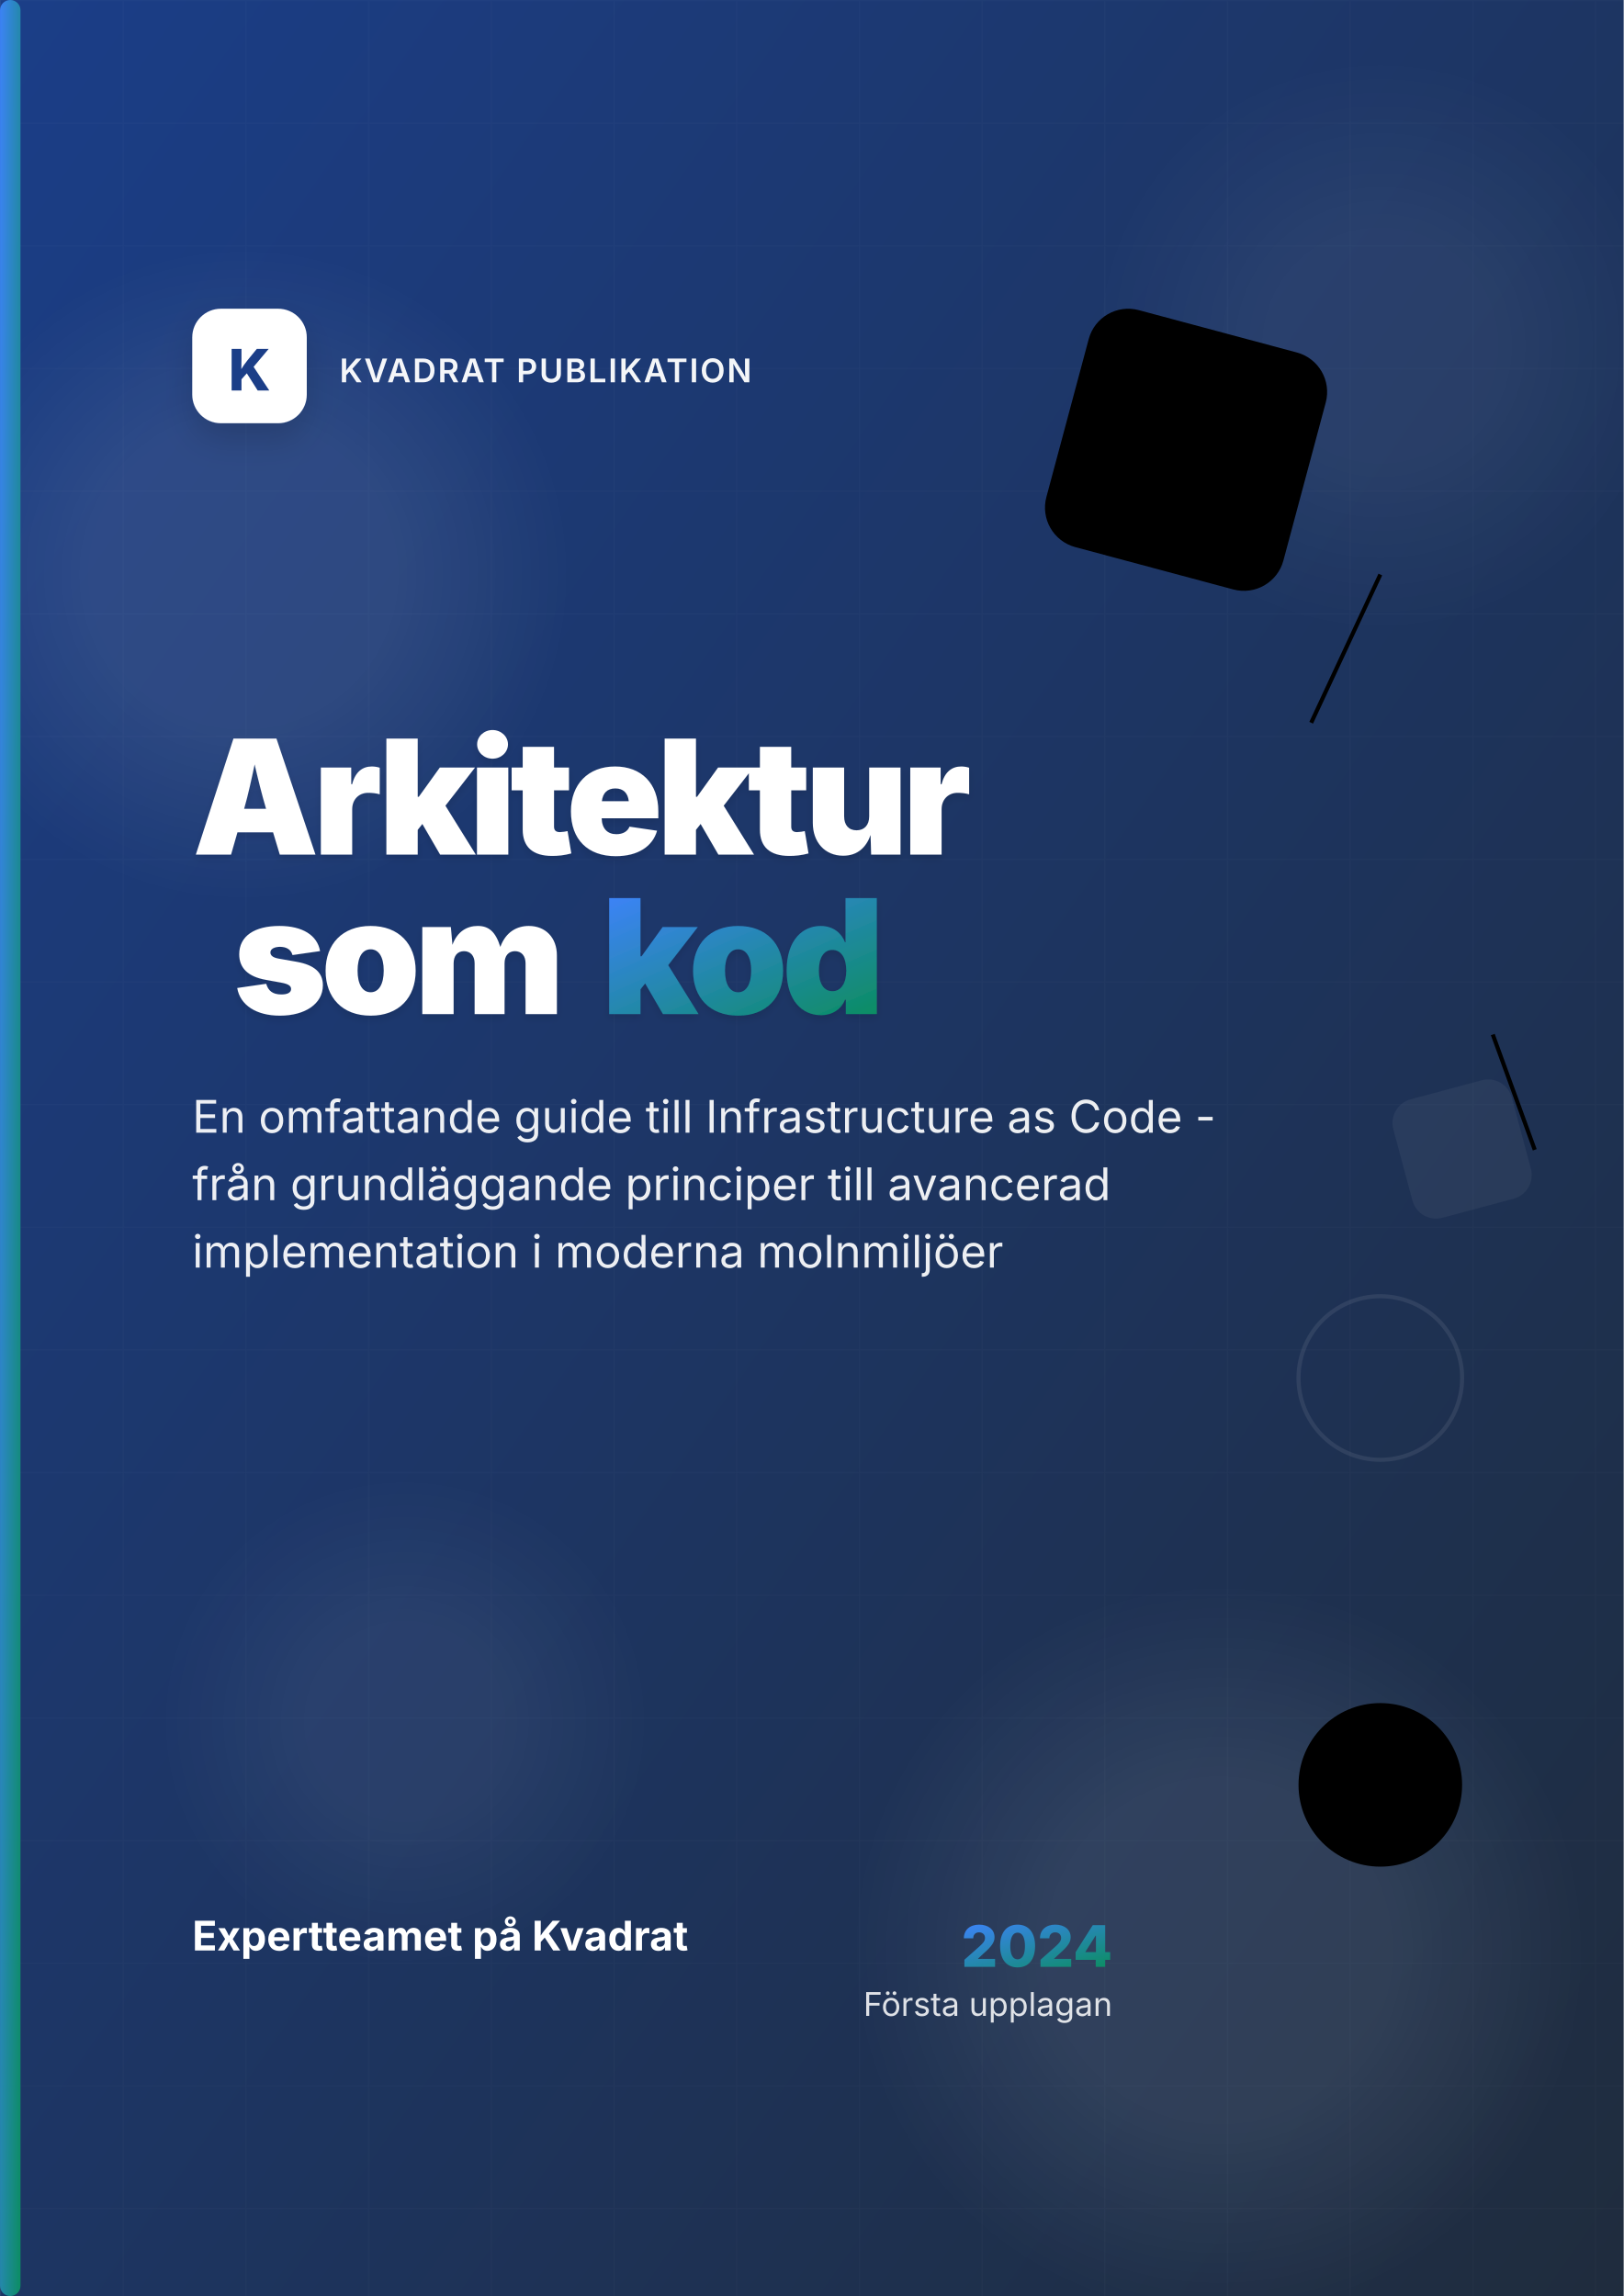
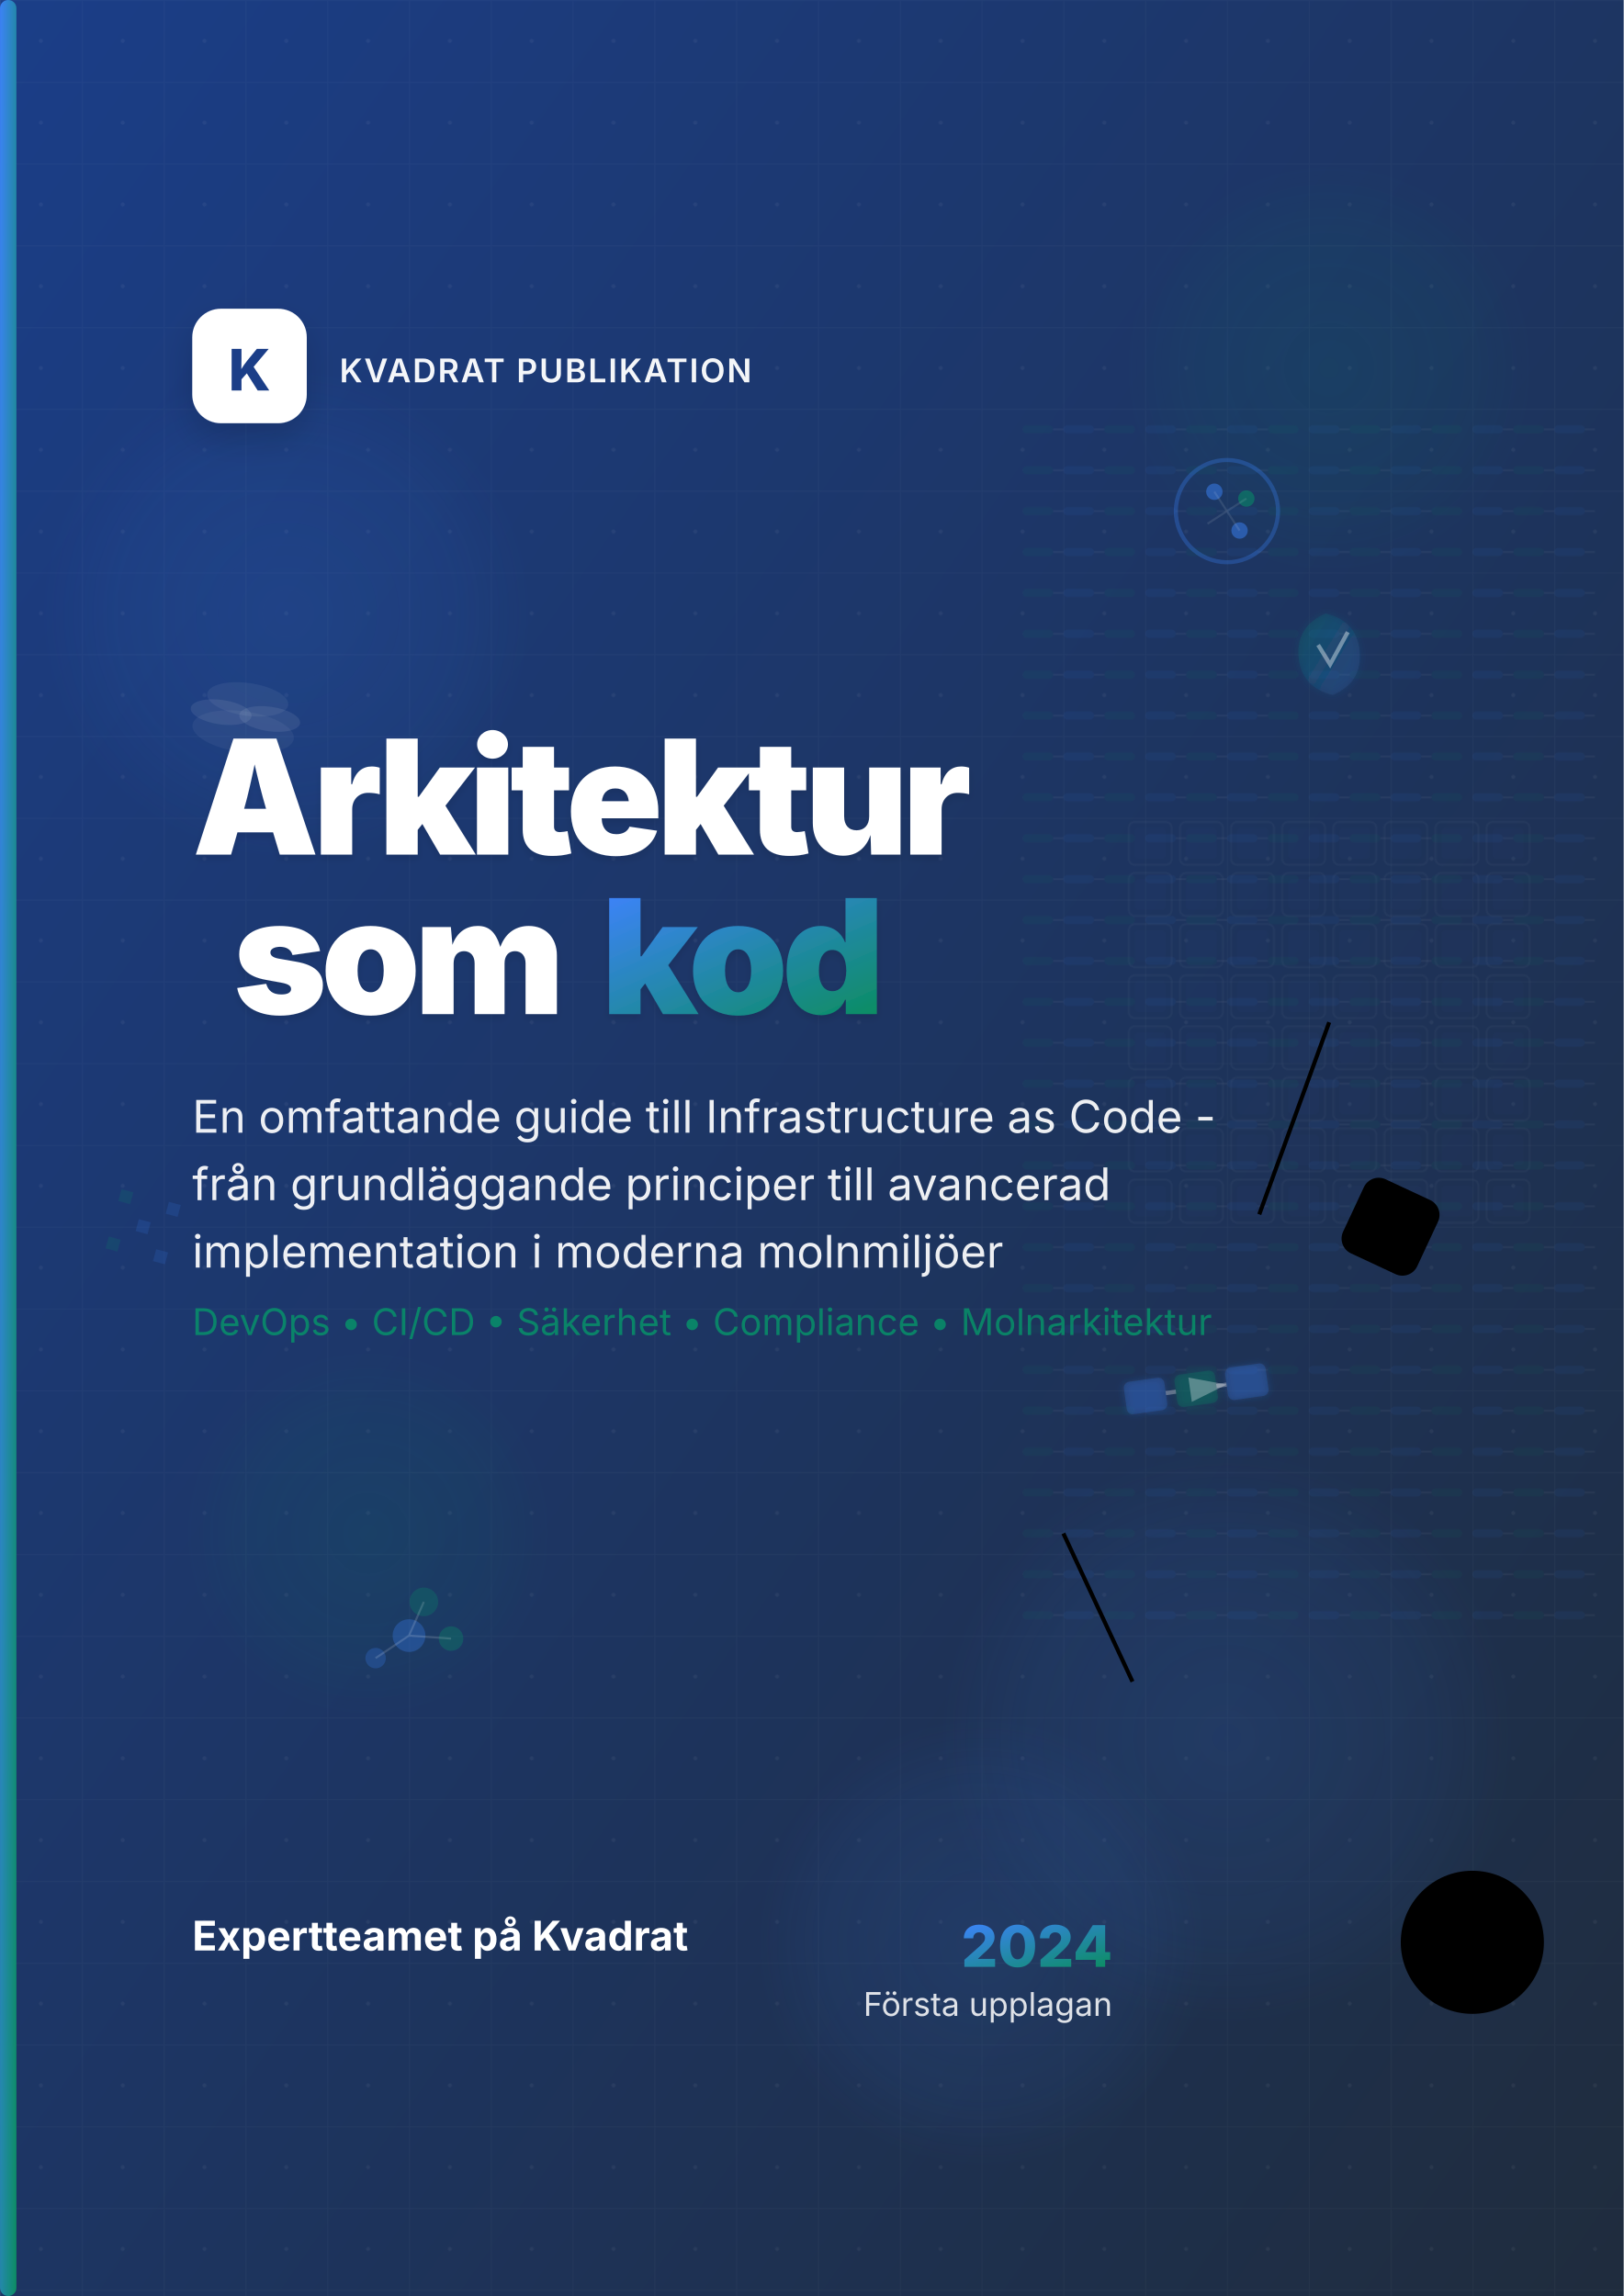
<svg xmlns="http://www.w3.org/2000/svg" width="210mm" height="297mm" viewBox="0 0 794 1123">
  <defs>
    <linearGradient id="primaryGradient" x1="0%" y1="0%" x2="100%" y2="100%">
      <stop offset="0%" style="stop-color:hsl(221, 67%, 32%);stop-opacity:1" />
      <stop offset="100%" style="stop-color:hsl(214, 32%, 18%);stop-opacity:1" />
    </linearGradient>
    <linearGradient id="accentGradient" x1="0%" y1="0%" x2="100%" y2="100%">
      <stop offset="0%" style="stop-color:hsl(217, 91%, 60%);stop-opacity:1" />
      <stop offset="100%" style="stop-color:hsl(160, 84%, 30%);stop-opacity:1" />
    </linearGradient>
-     <pattern id="gridPattern" patternUnits="userSpaceOnUse" width="60" height="60">
-       <path d="M 60 0 L 0 0 0 60" fill="none" stroke="rgba(255,255,255,0.02)" stroke-width="1" />
+     <pattern id="gridPattern" patternUnits="userSpaceOnUse" width="40" height="40">
+       <path d="M 40 0 L 0 0 0 40" fill="none" stroke="rgba(255,255,255,0.03)" stroke-width="1" />
+       <circle cx="20" cy="20" r="1" fill="rgba(255,255,255,0.05)" />
    </pattern>
-     <radialGradient id="nodePattern1" cx="50%" cy="50%" r="50%">
-       <stop offset="0%" style="stop-color:rgba(255,255,255,0.08);stop-opacity:1" />
-       <stop offset="45%" style="stop-color:rgba(255,255,255,0.08);stop-opacity:1" />
-       <stop offset="100%" style="stop-color:rgba(255,255,255,0.08);stop-opacity:0" />
+     <pattern id="pipelinePattern" patternUnits="userSpaceOnUse" width="80" height="20">
+       <rect x="0" y="8" width="15" height="4" rx="2" fill="rgba(59,130,246,0.15)" />
+       <rect x="20" y="8" width="15" height="4" rx="2" fill="rgba(5,150,105,0.15)" />
+       <rect x="40" y="8" width="15" height="4" rx="2" fill="rgba(59,130,246,0.15)" />
+       <rect x="60" y="8" width="15" height="4" rx="2" fill="rgba(5,150,105,0.15)" />
+       <path d="M15 10 L20 10" stroke="rgba(255,255,255,0.1)" stroke-width="1" />
+       <path d="M35 10 L40 10" stroke="rgba(255,255,255,0.1)" stroke-width="1" />
+       <path d="M55 10 L60 10" stroke="rgba(255,255,255,0.1)" stroke-width="1" />
+     </pattern>
+     <radialGradient id="cloudNode1" cx="50%" cy="50%" r="50%">
+       <stop offset="0%" style="stop-color:rgba(59,130,246,0.12);stop-opacity:1" />
+       <stop offset="70%" style="stop-color:rgba(59,130,246,0.06);stop-opacity:1" />
+       <stop offset="100%" style="stop-color:rgba(59,130,246,0.06);stop-opacity:0" />
    </radialGradient>
-     <radialGradient id="nodePattern2" cx="50%" cy="50%" r="50%">
-       <stop offset="0%" style="stop-color:rgba(255,255,255,0.05);stop-opacity:1" />
-       <stop offset="40%" style="stop-color:rgba(255,255,255,0.05);stop-opacity:1" />
-       <stop offset="100%" style="stop-color:rgba(255,255,255,0.05);stop-opacity:0" />
+     <radialGradient id="cloudNode2" cx="50%" cy="50%" r="50%">
+       <stop offset="0%" style="stop-color:rgba(5,150,105,0.10);stop-opacity:1" />
+       <stop offset="70%" style="stop-color:rgba(5,150,105,0.05);stop-opacity:1" />
+       <stop offset="100%" style="stop-color:rgba(5,150,105,0.05);stop-opacity:0" />
    </radialGradient>
+     <linearGradient id="securityGradient" x1="0%" y1="0%" x2="100%" y2="100%">
+       <stop offset="0%" style="stop-color:rgba(5,150,105,0.15);stop-opacity:1" />
+       <stop offset="100%" style="stop-color:rgba(59,130,246,0.10);stop-opacity:1" />
+     </linearGradient>
+     <pattern id="containerPattern" patternUnits="userSpaceOnUse" width="25" height="25">
+       <rect x="2" y="2" width="21" height="21" rx="3" fill="none" stroke="rgba(255,255,255,0.05)" stroke-width="1" />
+       <rect x="5" y="5" width="15" height="15" rx="2" fill="rgba(59,130,246,0.03)" />
+     </pattern>
    <filter id="logoShadow" x="-50%" y="-50%" width="200%" height="200%">
      <feDropShadow dx="0" dy="8" stdDeviation="8" flood-color="rgba(0,0,0,0.15)" />
    </filter>
    <filter id="textShadow" x="-50%" y="-50%" width="200%" height="200%">
      <feDropShadow dx="0" dy="2" stdDeviation="2" flood-color="rgba(0,0,0,0.1)" />
    </filter>
+     <filter id="infrastructureGlow" x="-50%" y="-50%" width="200%" height="200%">
+       <feGaussianBlur stdDeviation="2" result="coloredBlur" />
+       <feMerge>
+         <feMergeNode in="coloredBlur" />
+         <feMergeNode in="SourceGraphic" />
+       </feMerge>
+     </filter>
+     <marker id="arrow" markerWidth="10" markerHeight="10" refX="9" refY="3" orient="auto" markerUnits="strokeWidth">
+       <polygon points="0,0 0,6 9,3" fill="rgba(255,255,255,0.3)" />
+     </marker>
  </defs>
  <rect width="794" height="1123" fill="url(#primaryGradient)" />
  <rect width="794" height="1123" fill="url(#gridPattern)" />
-   <circle cx="119" cy="281" r="160" fill="url(#nodePattern1)" />
-   <circle cx="675" cy="169" r="140" fill="url(#nodePattern2)" />
-   <circle cx="596" cy="954" r="180" fill="url(#nodePattern1)" />
-   <circle cx="198" cy="842" r="120" fill="url(#nodePattern2)" />
-   <g transform="translate(580, 220) rotate(15)">
-     <rect x="-60" y="-60" width="120" height="120" rx="20" fill="linear-gradient(45deg, transparent 30%, rgba(255,255,255,0.04) 31%, rgba(255,255,255,0.04) 69%, transparent 70%)" />
+   <rect x="500" y="200" width="280" height="600" fill="url(#pipelinePattern)" opacity="0.4" />
+   <circle cx="140" cy="300" r="120" fill="url(#cloudNode1)" />
+   <circle cx="650" cy="180" r="100" fill="url(#cloudNode2)" />
+   <circle cx="600" cy="850" r="140" fill="url(#cloudNode1)" />
+   <circle cx="180" cy="750" r="90" fill="url(#cloudNode2)" />
+   <circle cx="480" cy="950" r="110" fill="url(#cloudNode1)" />
+   <rect x="550" y="400" width="200" height="200" fill="url(#containerPattern)" opacity="0.6" />
+   <g transform="translate(600, 250) rotate(12)">
+     <circle cx="0" cy="0" r="25" fill="none" stroke="rgba(59,130,246,0.3)" stroke-width="2" />
+     <circle cx="-8" cy="-8" r="4" fill="rgba(59,130,246,0.5)" />
+     <circle cx="8" cy="8" r="4" fill="rgba(59,130,246,0.5)" />
+     <circle cx="8" cy="-8" r="4" fill="rgba(5,150,105,0.5)" />
+     <path d="M-8 -8 L8 8 M8 -8 L-8 8" stroke="rgba(255,255,255,0.1)" stroke-width="1" />
  </g>
-   <g transform="translate(675, 674) rotate(12)">
-     <rect x="-40" y="-40" width="80" height="80" rx="40" fill="none" stroke="rgba(255,255,255,0.08)" stroke-width="2" />
+   <g transform="translate(650, 320) rotate(-5)">
+     <path d="M0 -20 Q-15 -15 -15 0 Q-15 15 0 20 Q15 15 15 0 Q15 -15 0 -20 Z" fill="url(#securityGradient)" filter="url(#infrastructureGlow)" />
+     <path d="M-5 -5 L0 5 L10 -10" stroke="rgba(255,255,255,0.4)" stroke-width="2" fill="none" />
  </g>
-   <g transform="translate(715, 562) rotate(-15)">
-     <rect x="-30" y="-30" width="60" height="60" rx="12" fill="rgba(255,255,255,0.05)" />
+   <g transform="translate(120, 350) rotate(8)">
+     <ellipse cx="0" cy="-8" rx="20" ry="8" fill="rgba(255,255,255,0.06)" />
+     <ellipse cx="-12" cy="0" rx="15" ry="6" fill="rgba(255,255,255,0.08)" />
+     <ellipse cx="12" cy="0" rx="15" ry="6" fill="rgba(255,255,255,0.08)" />
+     <ellipse cx="0" cy="8" rx="25" ry="10" fill="rgba(255,255,255,0.05)" />
  </g>
-   <g transform="translate(675, 281) rotate(25)">
-     <rect x="-1" y="0" width="2" height="80" fill="linear-gradient(to bottom, rgba(255,255,255,0.1), transparent)" />
+   <g transform="translate(580, 680) rotate(-8)">
+     <rect x="-30" y="-8" width="20" height="16" rx="3" fill="rgba(59,130,246,0.2)" filter="url(#infrastructureGlow)" />
+     <rect x="-5" y="-8" width="20" height="16" rx="3" fill="rgba(5,150,105,0.2)" filter="url(#infrastructureGlow)" />
+     <rect x="20" y="-8" width="20" height="16" rx="3" fill="rgba(59,130,246,0.2)" filter="url(#infrastructureGlow)" />
+     <path d="M-10 0 L-5 0 M15 0 L20 0" stroke="rgba(255,255,255,0.3)" stroke-width="2" marker-end="url(#arrow)" />
  </g>
-   <g transform="translate(730, 506) rotate(-20)">
-     <rect x="-1" y="0" width="2" height="60" fill="linear-gradient(to bottom, rgba(255,255,255,0.08), transparent)" />
+   <g transform="translate(70, 600) rotate(15)">
+     <rect x="-3" y="-3" width="6" height="6" fill="rgba(59,130,246,0.15)" />
+     <rect x="-15" y="-15" width="6" height="6" fill="rgba(5,150,105,0.15)" />
+     <rect x="9" y="-15" width="6" height="6" fill="rgba(59,130,246,0.15)" />
+     <rect x="-15" y="9" width="6" height="6" fill="rgba(5,150,105,0.15)" />
+     <rect x="9" y="9" width="6" height="6" fill="rgba(59,130,246,0.15)" />
  </g>
-   <rect x="0" y="0" width="10" height="1123" fill="url(#accentGradient)" rx="5" />
-   <circle cx="675" cy="873" r="40" fill="radial-gradient(circle, rgba(255,255,255,0.12) 0%, transparent 70%)" />
+   <g transform="translate(200, 800) rotate(-10)">
+     <circle cx="0" cy="0" r="8" fill="rgba(59,130,246,0.3)" />
+     <circle cx="20" cy="5" r="6" fill="rgba(5,150,105,0.3)" />
+     <circle cx="-18" cy="8" r="5" fill="rgba(59,130,246,0.25)" />
+     <circle cx="10" cy="-15" r="7" fill="rgba(5,150,105,0.25)" />
+     <path d="M0 0 L20 5 M0 0 L-18 8 M0 0 L10 -15" stroke="rgba(255,255,255,0.15)" stroke-width="1" />
+   </g>
+   <g transform="translate(650, 500) rotate(20)">
+     <rect x="-1" y="0" width="2" height="100" fill="linear-gradient(to bottom, rgba(59,130,246,0.2), transparent)" />
+   </g>
+   <g transform="translate(520, 750) rotate(-25)">
+     <rect x="-1" y="0" width="2" height="80" fill="linear-gradient(to bottom, rgba(5,150,105,0.15), transparent)" />
+   </g>
+   <rect x="0" y="0" width="8" height="1123" fill="url(#accentGradient)" rx="4" />
+   <circle cx="720" cy="950" r="35" fill="radial-gradient(circle, rgba(5,150,105,0.1) 0%, transparent 70%)" />
+   <g transform="translate(680, 600) rotate(25)">
+     <rect x="-20" y="-20" width="40" height="40" rx="8" fill="linear-gradient(45deg, transparent 40%, rgba(255,255,255,0.03) 41%, rgba(255,255,255,0.03) 59%, transparent 60%)" />
+   </g>
  <g transform="translate(94, 151)">
    <g>
      <rect x="0" y="0" width="56" height="56" rx="14" fill="white" filter="url(#logoShadow)" />
      <text x="28" y="40" font-family="Inter, sans-serif" font-size="28" font-weight="800" text-anchor="middle" fill="hsl(221, 67%, 32%)">K</text>
      <text x="72" y="36" font-family="Inter, sans-serif" font-size="16" font-weight="600" fill="white" opacity="0.95" letter-spacing="0.8px">KVADRAT PUBLIKATION</text>
    </g>
    <g transform="translate(0, 189)">
      <text x="0" y="78" font-family="Inter, sans-serif" font-size="78" font-weight="900" fill="white" letter-spacing="-3px" filter="url(#textShadow)">Arkitektur</text>
      <text x="20" y="156" font-family="Inter, sans-serif" font-size="78" font-weight="900" fill="white" letter-spacing="-3px" filter="url(#textShadow)">som </text>
      <text x="200" y="156" font-family="Inter, sans-serif" font-size="78" font-weight="900" fill="url(#accentGradient)" letter-spacing="-3px" filter="url(#textShadow)">kod</text>
    </g>
    <g transform="translate(0, 377)">
      <text font-family="Inter, sans-serif" font-size="22" font-weight="400" fill="rgba(255,255,255,0.92)" line-height="1.5">
        <tspan x="0" y="26">En omfattande guide till Infrastructure as Code -</tspan>
        <tspan x="0" y="59">från grundläggande principer till avancerad</tspan>
        <tspan x="0" y="92">implementation i moderna molnmiljöer</tspan>
+         <tspan x="0" y="125" font-size="18" fill="rgba(5,150,105,0.8)">DevOps • CI/CD • Säkerhet • Compliance • Molnarkitektur</tspan>
      </text>
    </g>
    <g transform="translate(0, 783)">
      <text x="0" y="20" font-family="Inter, sans-serif" font-size="20" font-weight="700" fill="white">Expertteamet på Kvadrat</text>
      <g transform="translate(450, 0)">
        <text x="0" y="28" font-family="Inter, sans-serif" font-size="28" font-weight="800" fill="url(#accentGradient)" text-anchor="end">2024</text>
        <text x="0" y="52" font-family="Inter, sans-serif" font-size="16" fill="rgba(255,255,255,0.85)" text-anchor="end">Första upplagan</text>
      </g>
    </g>
  </g>
</svg>
